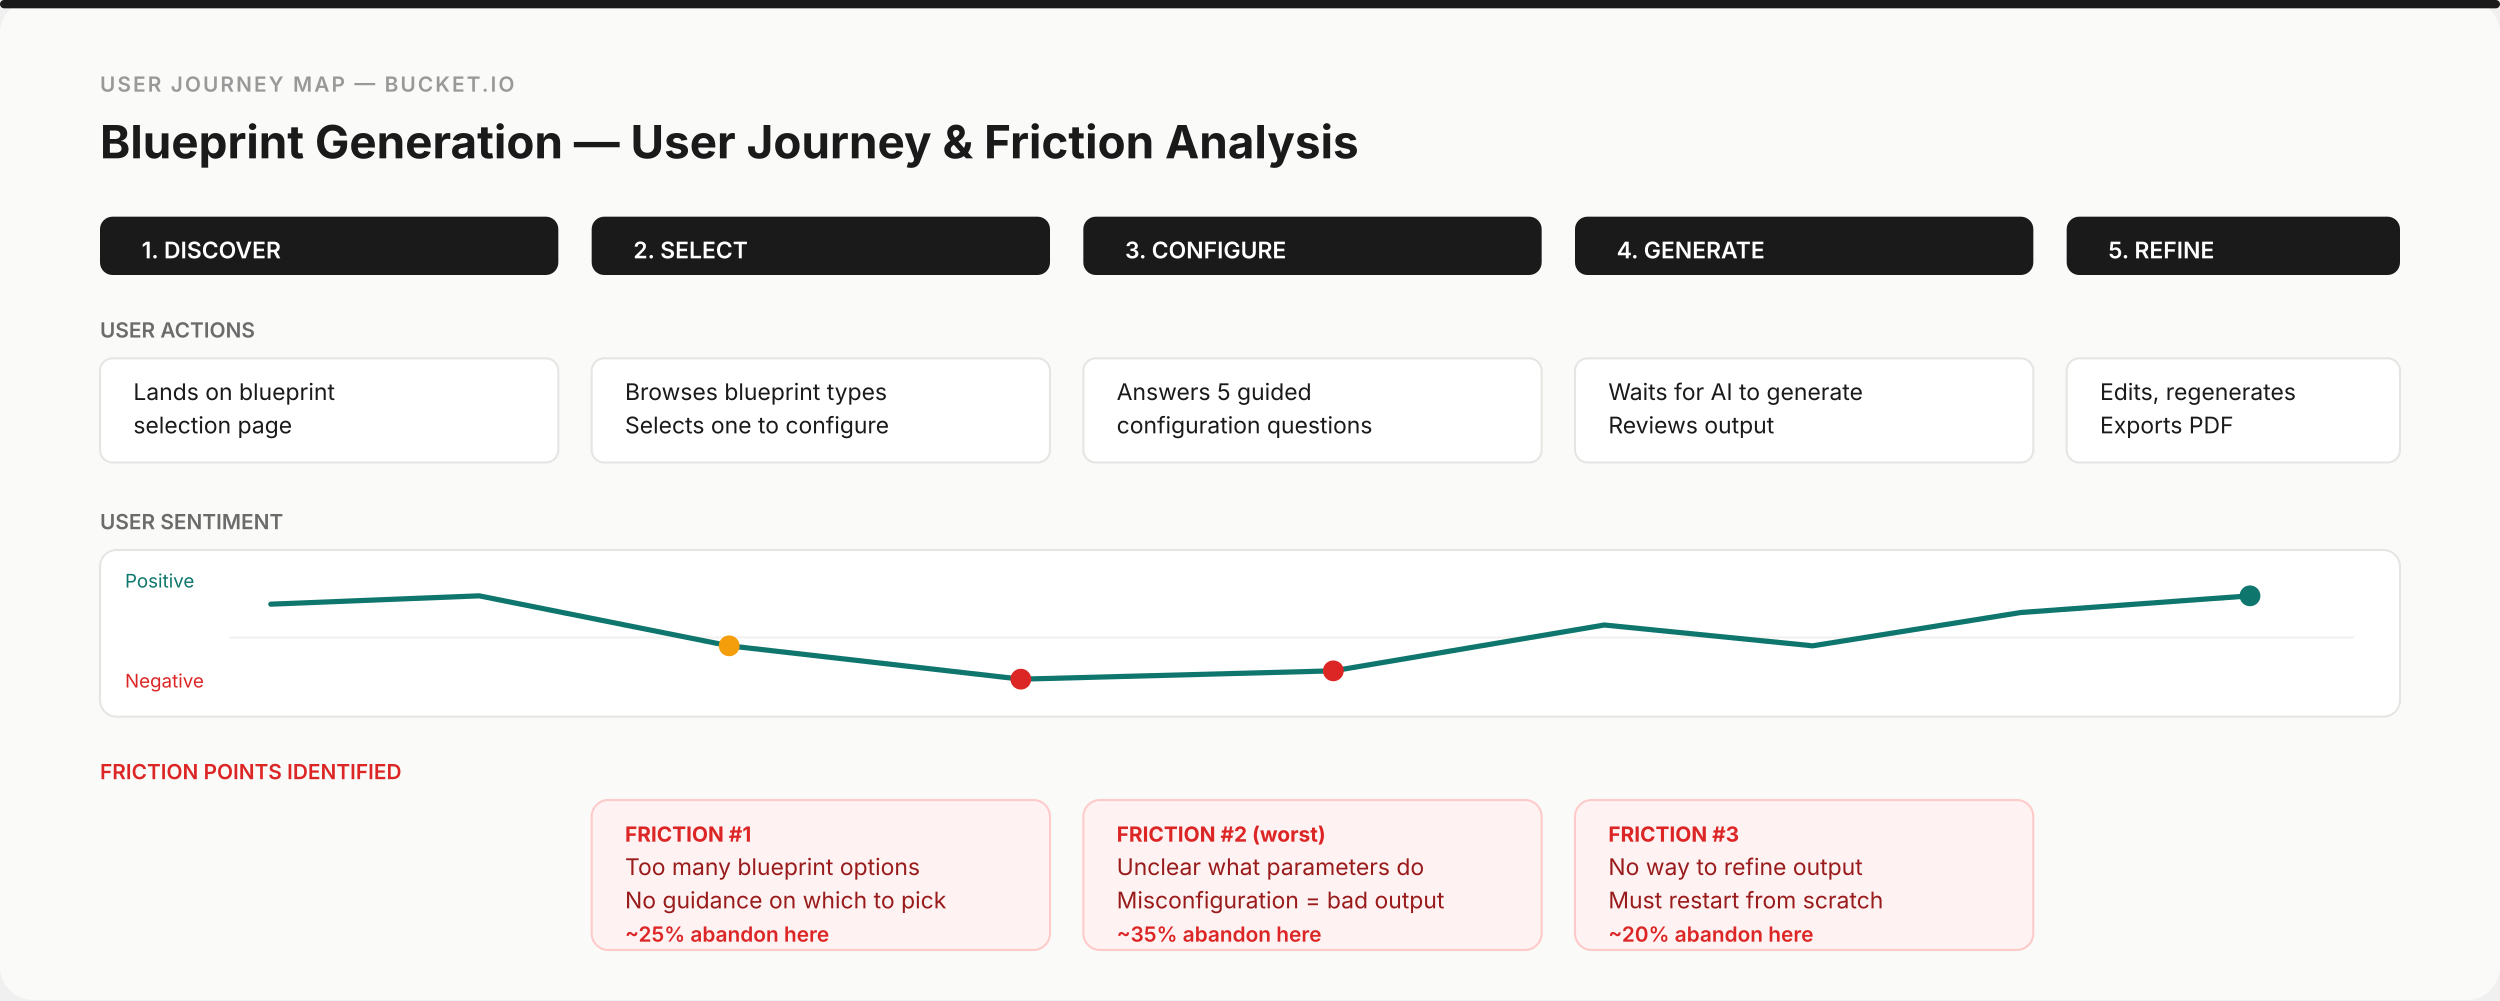
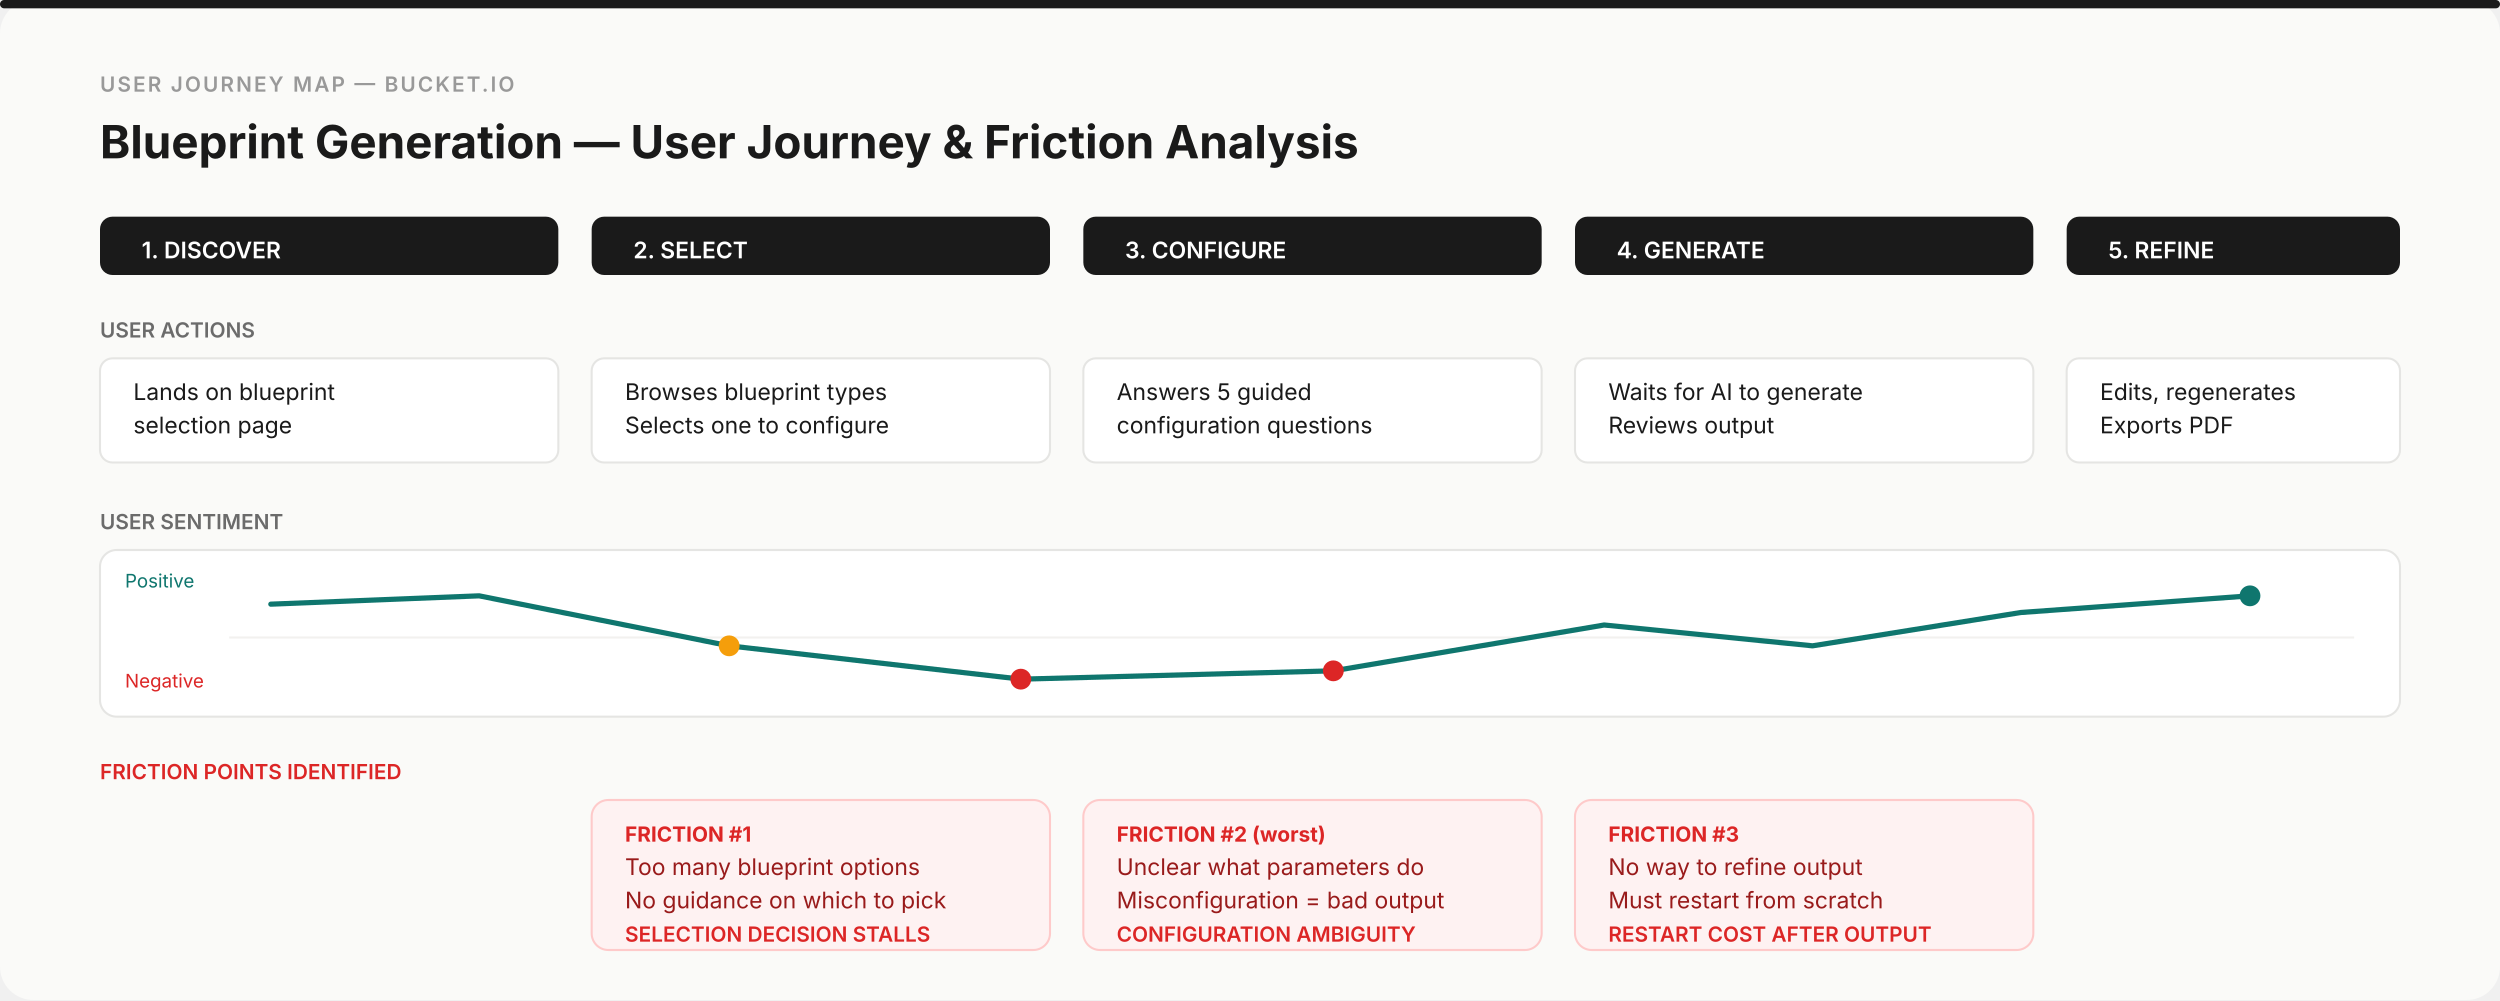
<svg xmlns="http://www.w3.org/2000/svg" viewBox="0 0 1200 480" font-family="Inter, -apple-system, BlinkMacSystemFont, sans-serif">
  <defs>
    <style>
      .metric-label { font-size: 10px; fill: #999; text-transform: uppercase; letter-spacing: 1px; font-weight: 600; }
    </style>
    <marker id="ar" markerWidth="8" markerHeight="6" refX="8" refY="3" orient="auto">
      <polygon points="0 0, 8 3, 0 6" fill="#CBD5E1" />
    </marker>
  </defs>
  <rect width="1200" height="480" rx="16" fill="#FAFAF8" />
  <rect x="0" y="0" width="1200" height="4" rx="2" fill="#1A1A1A" />
  <text x="48" y="44" class="metric-label">USER JOURNEY MAP — BUCKET.IO</text>
  <text x="48" y="76" style="font-size: 22px; font-weight: 700; fill: #1A1A1A;">Blueprint Generation — User Journey &amp; Friction Analysis</text>
  <rect x="48" y="104" width="220" height="28" rx="6" fill="#1A1A1A" />
  <text x="68" y="124" style="font-size: 11px; font-weight: 600; fill: white;">1. DISCOVER</text>
  <rect x="284" y="104" width="220" height="28" rx="6" fill="#1A1A1A" />
  <text x="304" y="124" style="font-size: 11px; font-weight: 600; fill: white;">2. SELECT</text>
  <rect x="520" y="104" width="220" height="28" rx="6" fill="#1A1A1A" />
  <text x="540" y="124" style="font-size: 11px; font-weight: 600; fill: white;">3. CONFIGURE</text>
  <rect x="756" y="104" width="220" height="28" rx="6" fill="#1A1A1A" />
  <text x="776" y="124" style="font-size: 11px; font-weight: 600; fill: white;">4. GENERATE</text>
  <rect x="992" y="104" width="160" height="28" rx="6" fill="#1A1A1A" />
  <text x="1012" y="124" style="font-size: 11px; font-weight: 600; fill: white;">5. REFINE</text>
  <text x="48" y="162" style="font-size: 10px; font-weight: 600; fill: #6B6B6B;">USER ACTIONS</text>
  <rect x="48" y="172" width="220" height="50" rx="6" fill="white" stroke="#E5E5E3" stroke-width="1" />
  <text x="64" y="192" style="font-size: 11px; fill: #1A1A1A;">Lands on blueprint</text>
  <text x="64" y="208" style="font-size: 11px; fill: #1A1A1A;">selection page</text>
  <rect x="284" y="172" width="220" height="50" rx="6" fill="white" stroke="#E5E5E3" stroke-width="1" />
  <text x="300" y="192" style="font-size: 11px; fill: #1A1A1A;">Browses blueprint types</text>
  <text x="300" y="208" style="font-size: 11px; fill: #1A1A1A;">Selects one to configure</text>
  <rect x="520" y="172" width="220" height="50" rx="6" fill="white" stroke="#E5E5E3" stroke-width="1" />
  <text x="536" y="192" style="font-size: 11px; fill: #1A1A1A;">Answers 5 guided</text>
  <text x="536" y="208" style="font-size: 11px; fill: #1A1A1A;">configuration questions</text>
  <rect x="756" y="172" width="220" height="50" rx="6" fill="white" stroke="#E5E5E3" stroke-width="1" />
  <text x="772" y="192" style="font-size: 11px; fill: #1A1A1A;">Waits for AI to generate</text>
  <text x="772" y="208" style="font-size: 11px; fill: #1A1A1A;">Reviews output</text>
  <rect x="992" y="172" width="160" height="50" rx="6" fill="white" stroke="#E5E5E3" stroke-width="1" />
  <text x="1008" y="192" style="font-size: 11px; fill: #1A1A1A;">Edits, regenerates</text>
  <text x="1008" y="208" style="font-size: 11px; fill: #1A1A1A;">Exports PDF</text>
  <text x="48" y="254" style="font-size: 10px; font-weight: 600; fill: #6B6B6B;">USER SENTIMENT</text>
  <rect x="48" y="264" width="1104" height="80" rx="8" fill="white" stroke="#E5E5E3" stroke-width="1" />
  <text x="60" y="282" style="font-size: 9px; fill: #0F766E;">Positive</text>
  <text x="60" y="330" style="font-size: 9px; fill: #DC2626;">Negative</text>
  <line x1="110" y1="306" x2="1130" y2="306" stroke="#F2F1EF" stroke-width="1" />
  <polyline points="130,290 230,286 350,310 490,326 640,322 770,300 870,310 970,294 1080,286" fill="none" stroke="#0F766E" stroke-width="2.5" stroke-linecap="round" stroke-linejoin="round" />
  <circle cx="350" cy="310" r="5" fill="#F59E0B" />
  <circle cx="490" cy="326" r="5" fill="#DC2626" />
  <circle cx="640" cy="322" r="5" fill="#DC2626" />
  <circle cx="1080" cy="286" r="5" fill="#0F766E" />
  <text x="48" y="374" style="font-size: 10px; font-weight: 600; fill: #DC2626;">FRICTION POINTS IDENTIFIED</text>
  <rect x="284" y="384" width="220" height="72" rx="8" fill="#FEF2F2" stroke="#FECACA" stroke-width="1" />
  <text x="300" y="404" style="font-size: 10px; font-weight: 700; fill: #DC2626;">FRICTION #1</text>
  <text x="300" y="420" style="font-size: 11px; fill: #991B1B;">Too many blueprint options</text>
  <text x="300" y="436" style="font-size: 11px; fill: #991B1B;">No guidance on which to pick</text>
-   <text x="300" y="452" style="font-size: 10px; fill: #DC2626; font-weight: 600;">~25% abandon here</text>
+   <text x="300" y="452" style="font-size: 10px; fill: #DC2626; font-weight: 600;">SELECTION DECISION STALLS</text>
  <rect x="520" y="384" width="220" height="72" rx="8" fill="#FEF2F2" stroke="#FECACA" stroke-width="1" />
  <text x="536" y="404" style="font-size: 10px; font-weight: 700; fill: #DC2626;">FRICTION #2 (worst)</text>
  <text x="536" y="420" style="font-size: 11px; fill: #991B1B;">Unclear what parameters do</text>
  <text x="536" y="436" style="font-size: 11px; fill: #991B1B;">Misconfiguration = bad output</text>
-   <text x="536" y="452" style="font-size: 10px; fill: #DC2626; font-weight: 600;">~35% abandon here</text>
+   <text x="536" y="452" style="font-size: 10px; fill: #DC2626; font-weight: 600;">CONFIGURATION AMBIGUITY</text>
  <rect x="756" y="384" width="220" height="72" rx="8" fill="#FEF2F2" stroke="#FECACA" stroke-width="1" />
  <text x="772" y="404" style="font-size: 10px; font-weight: 700; fill: #DC2626;">FRICTION #3</text>
  <text x="772" y="420" style="font-size: 11px; fill: #991B1B;">No way to refine output</text>
  <text x="772" y="436" style="font-size: 11px; fill: #991B1B;">Must restart from scratch</text>
-   <text x="772" y="452" style="font-size: 10px; fill: #DC2626; font-weight: 600;">~20% abandon here</text>
+   <text x="772" y="452" style="font-size: 10px; fill: #DC2626; font-weight: 600;">RESTART COST AFTER OUTPUT</text>
</svg>
